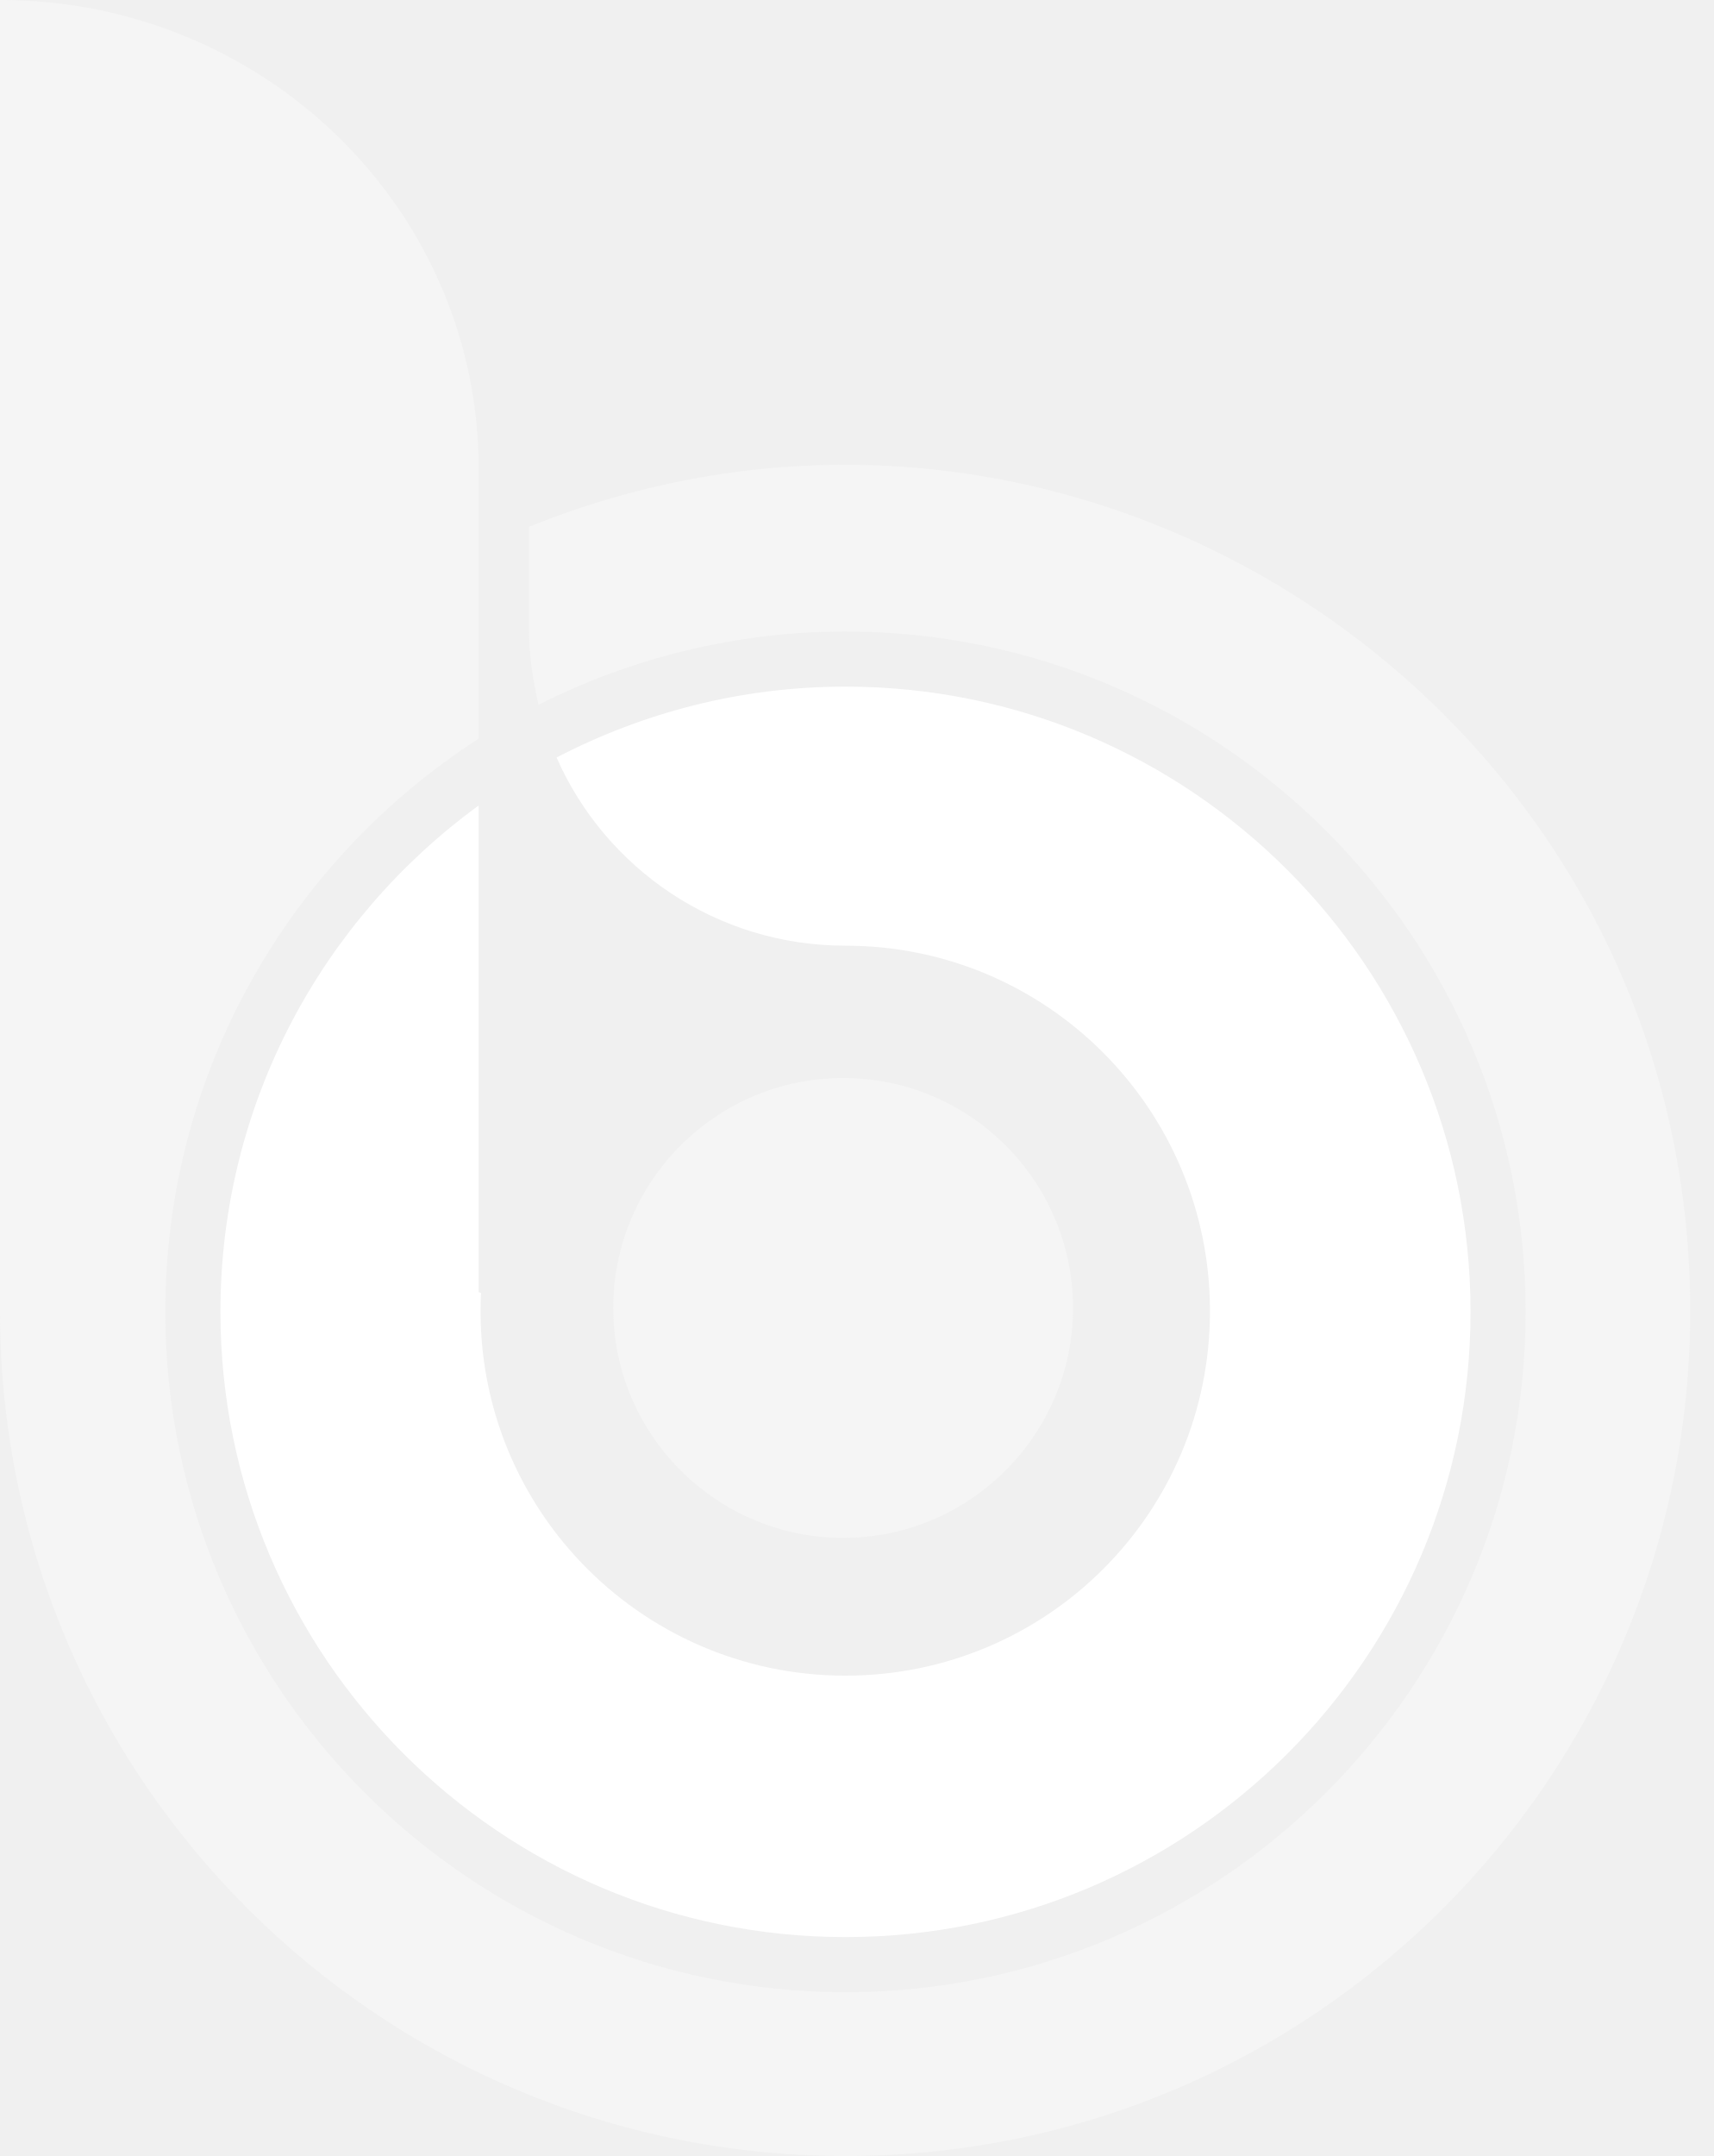
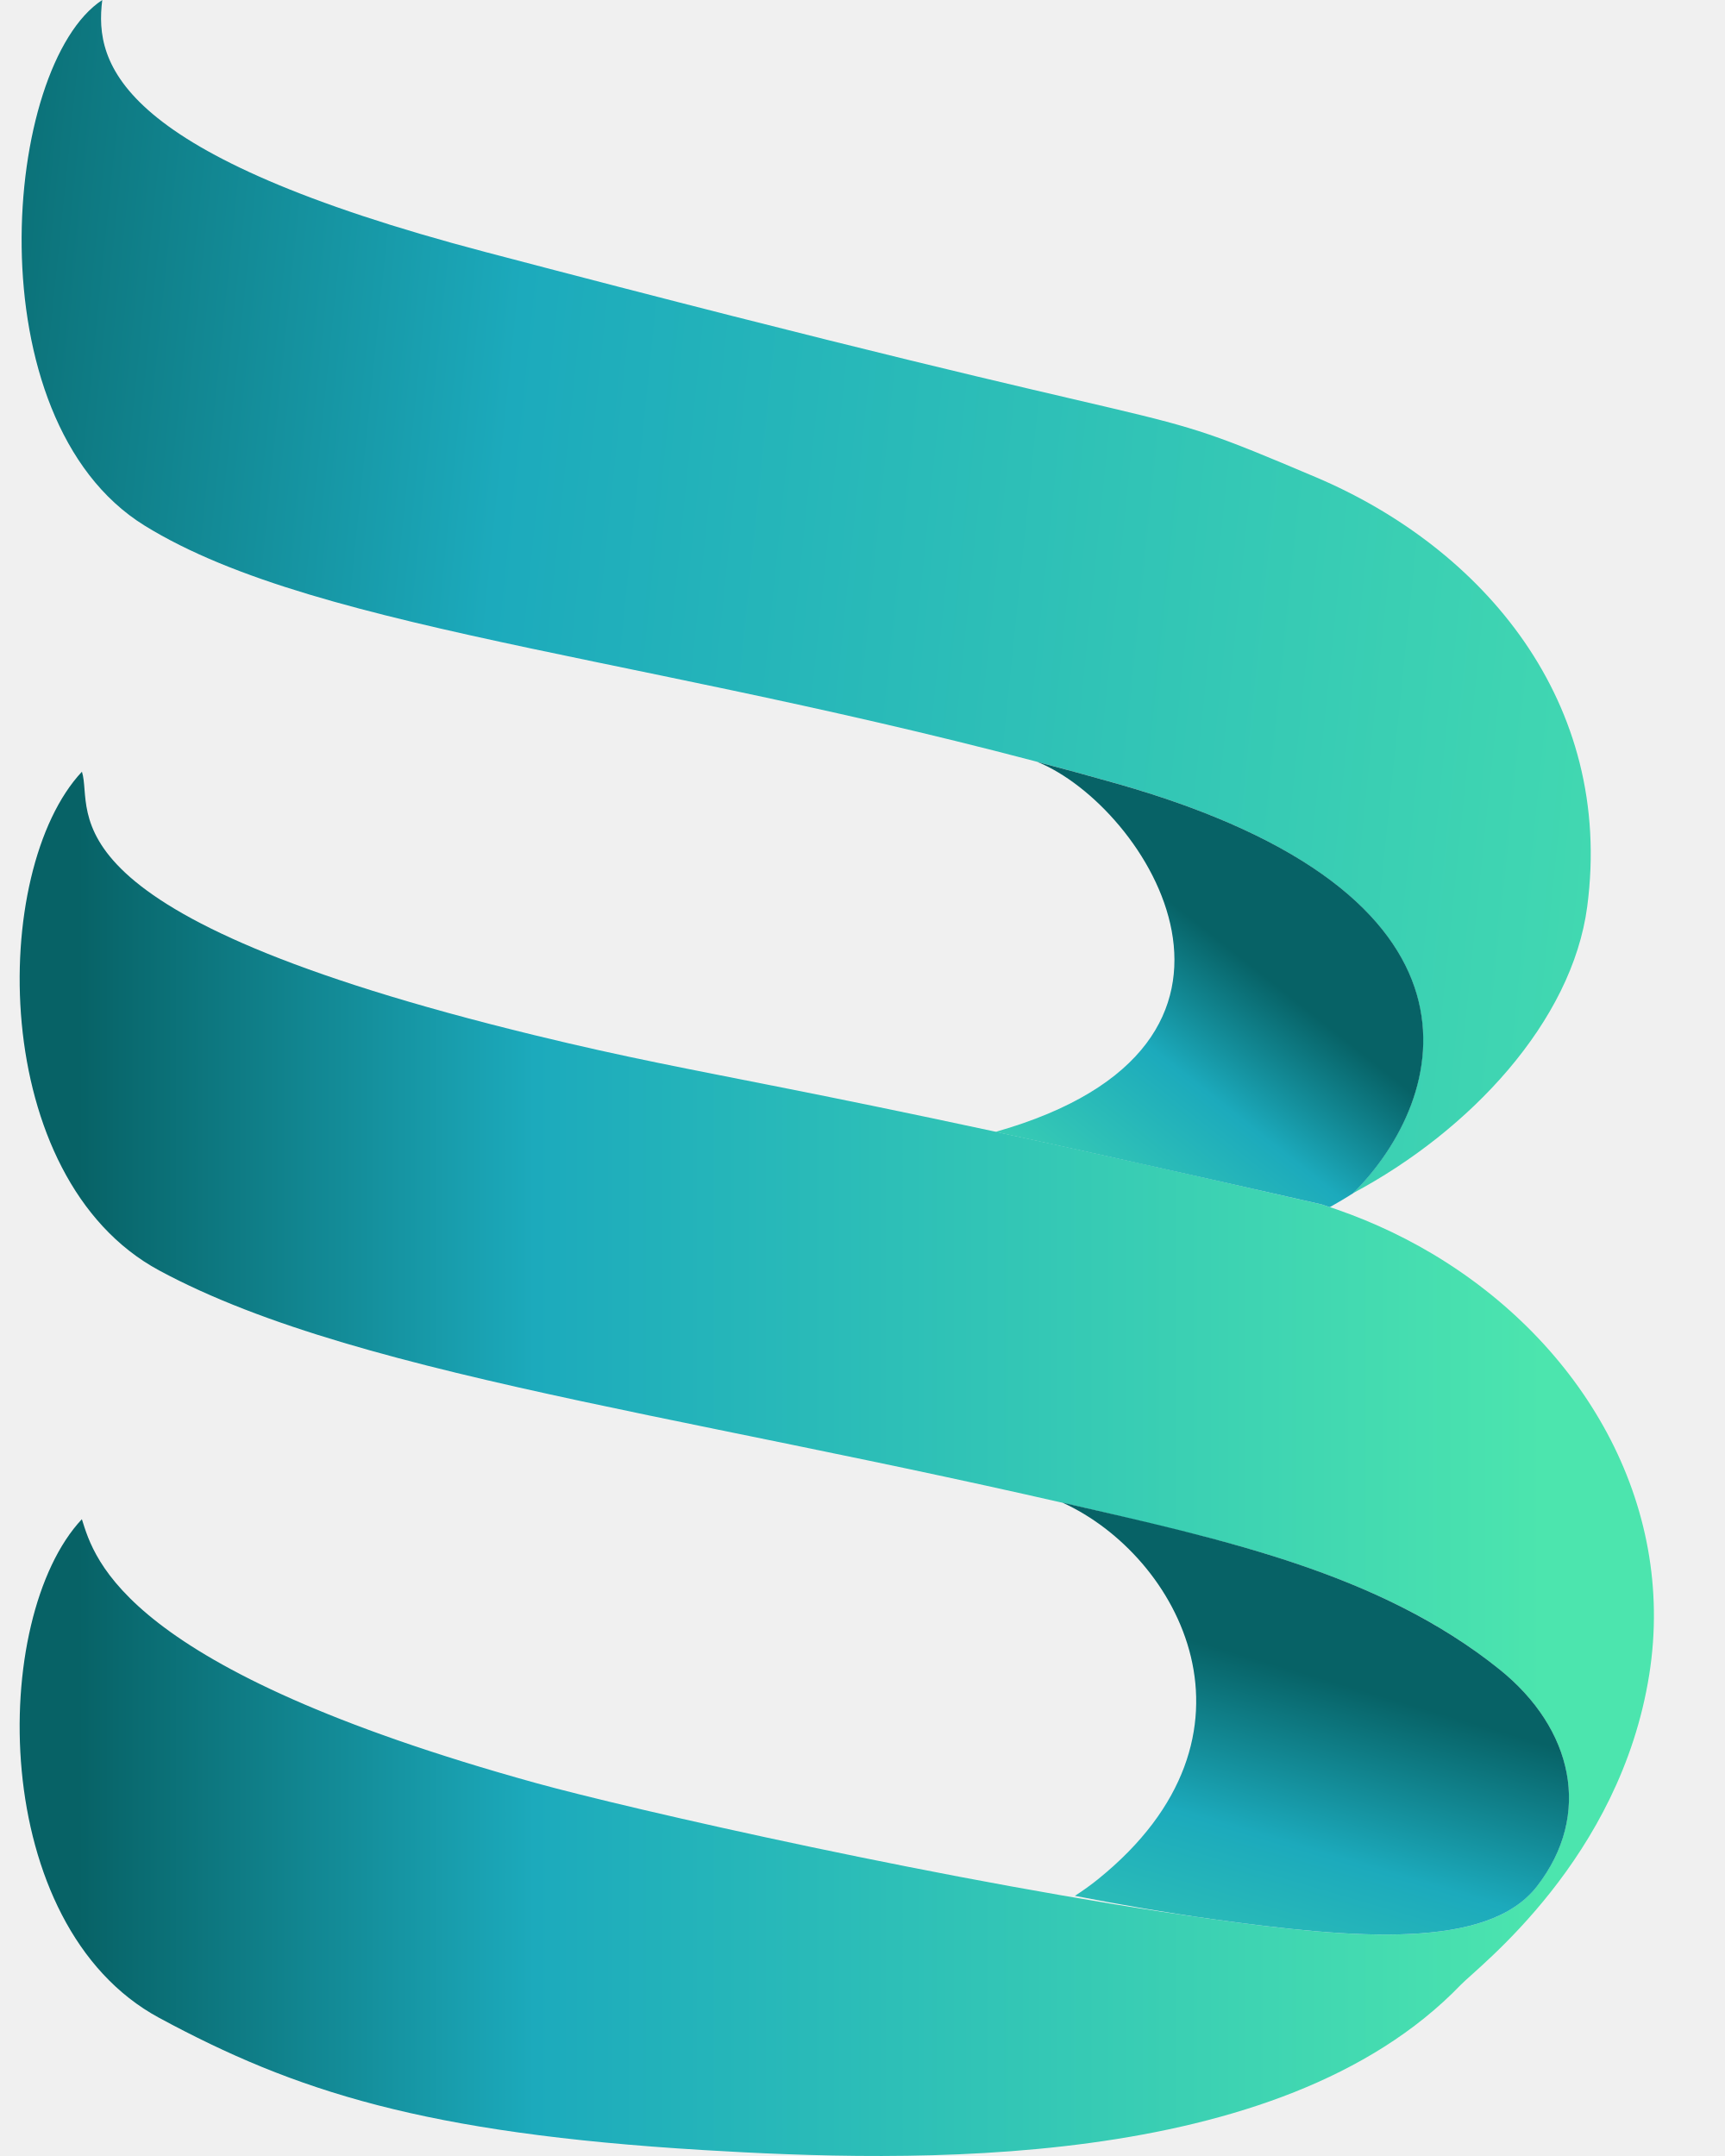
- <svg xmlns="http://www.w3.org/2000/svg" width="62" height="78" viewBox="0 0 62 78" fill="none">
-   <path d="M38.829 47.319C38.829 42.732 35.097 39 30.511 39C25.924 39 22.192 42.732 22.192 47.319C22.192 51.905 25.924 55.637 30.511 55.637C35.097 55.637 38.829 51.905 38.829 47.319Z" fill="#F5F5F5" />
-   <path d="M7.977 47.46C7.977 59.938 18.118 70.08 30.596 70.08C43.074 70.08 53.215 59.938 53.215 47.46C53.215 34.983 43.074 24.841 30.596 24.841C26.807 24.841 23.275 25.781 20.141 27.405C21.907 31.422 25.924 34.213 30.596 34.213C37.889 34.213 43.786 40.139 43.786 47.432C43.786 54.725 37.889 60.622 30.596 60.622C23.075 60.622 17.036 54.354 17.406 46.776L17.321 46.748C17.321 44.925 17.321 36.578 17.321 29.142C11.652 33.273 7.977 39.939 7.977 47.46Z" fill="white" />
-   <path d="M19.144 19.058V22.79C19.144 23.73 19.286 24.614 19.486 25.497C22.819 23.816 26.608 22.847 30.596 22.847C44.156 22.847 55.21 33.872 55.21 47.461C55.21 61.021 44.156 72.075 30.596 72.075C17.007 72.075 5.982 61.021 5.982 47.461C5.982 38.772 10.512 31.109 17.321 26.722C17.321 22.078 17.321 18.147 17.321 16.95C17.321 7.578 9.572 0 0 0V47.432C0 64.326 13.703 78 30.596 78C47.489 78 61.164 64.326 61.164 47.432C61.164 25.753 39.199 10.968 19.144 19.058Z" fill="#F5F5F5" />
+ <svg xmlns="http://www.w3.org/2000/svg" width="24" height="30" viewBox="0 0 24 30" fill="none">
+   <path d="M18.822 16.604C20.453 15.735 21.872 14.214 22.083 12.615C22.458 9.769 20.635 7.627 18.307 6.64C15.527 5.461 17.382 6.305 6.747 3.505C1.635 2.159 1.308 0.904 1.423 0C0.042 0.904 -0.383 5.831 2.011 7.313C4.472 8.836 9.375 9.153 15.536 10.903C20.953 12.443 20.152 15.279 18.822 16.604Z" fill="url(#paint0_linear_602_1769)" />
+   <path d="M19.918 17.44C19.447 17.161 18.934 16.931 18.387 16.759C10.681 14.992 10.005 15.029 7.448 14.407C0.48 12.713 1.317 11.302 1.14 10.738C-0.145 12.108 -0.167 16.393 2.215 17.678C5.103 19.237 10.185 19.746 16.625 21.35C18.72 21.872 19.947 22.494 20.864 23.231C21.881 24.05 22.16 25.246 21.38 26.25C20.698 27.128 18.875 26.984 16.854 26.702C13.269 26.203 8.724 25.162 7.448 24.808C1.714 23.218 1.317 21.702 1.139 21.139C-0.145 22.509 -0.167 26.793 2.215 28.078C4.103 29.097 5.895 29.683 9.779 29.917C12.625 30.088 17.793 30.248 20.324 27.618C20.57 27.363 22.539 25.871 22.946 23.301C23.325 20.912 22.014 18.684 19.918 17.44Z" fill="url(#paint1_linear_602_1769)" />
+   <path d="M13.853 15.749C13.853 15.749 13.852 15.749 13.852 15.75C16.159 16.248 18.388 16.759 18.388 16.759C18.426 16.771 18.464 16.784 18.502 16.797C18.611 16.735 18.72 16.672 18.825 16.604C20.154 15.279 20.955 12.443 15.539 10.904C15.165 10.798 14.796 10.697 14.431 10.601C15.95 11.215 18.094 14.545 13.853 15.749Z" fill="url(#paint2_linear_602_1769)" />
+   <path d="M15.275 26.15C15.172 26.233 15.066 26.309 14.955 26.38C15.602 26.506 16.243 26.617 16.855 26.702C18.876 26.984 20.699 27.127 21.382 26.25C22.161 25.246 21.882 24.05 20.865 23.231C19.181 21.877 16.999 21.419 14.781 20.908C16.402 21.645 17.763 24.144 15.275 26.15Z" fill="url(#paint3_linear_602_1769)" />
+   <defs>
+     <linearGradient id="paint0_linear_602_1769" x1="28.948" y1="10.24" x2="-3.294" y2="6.921" gradientUnits="userSpaceOnUse">
+       <stop offset="0.067" stop-color="#4CE5AE" />
+       <stop offset="0.685" stop-color="#1CAABC" />
+       <stop offset="0.964" stop-color="#076266" />
+     </linearGradient>
+     <linearGradient id="paint1_linear_602_1769" x1="0.274" y1="20.369" x2="23.012" y2="20.369" gradientUnits="userSpaceOnUse">
+       <stop offset="0.036" stop-color="#076266" />
+       <stop offset="0.315" stop-color="#1CAABC" />
+       <stop offset="0.933" stop-color="#4CE5AE" />
+     </linearGradient>
+     <linearGradient id="paint2_linear_602_1769" x1="17.164" y1="12.944" x2="13.22" y2="17.934" gradientUnits="userSpaceOnUse">
+       <stop offset="0.036" stop-color="#076266" />
+       <stop offset="0.315" stop-color="#1CAABC" />
+       <stop offset="0.933" stop-color="#4CE5AE" />
+     </linearGradient>
+     <linearGradient id="paint3_linear_602_1769" x1="18.328" y1="23.021" x2="15.958" y2="31.048" gradientUnits="userSpaceOnUse">
+       <stop offset="0.036" stop-color="#076266" />
+       <stop offset="0.315" stop-color="#1CAABC" />
+       <stop offset="0.933" stop-color="#4CE5AE" />
+     </linearGradient>
+   </defs>
</svg>
